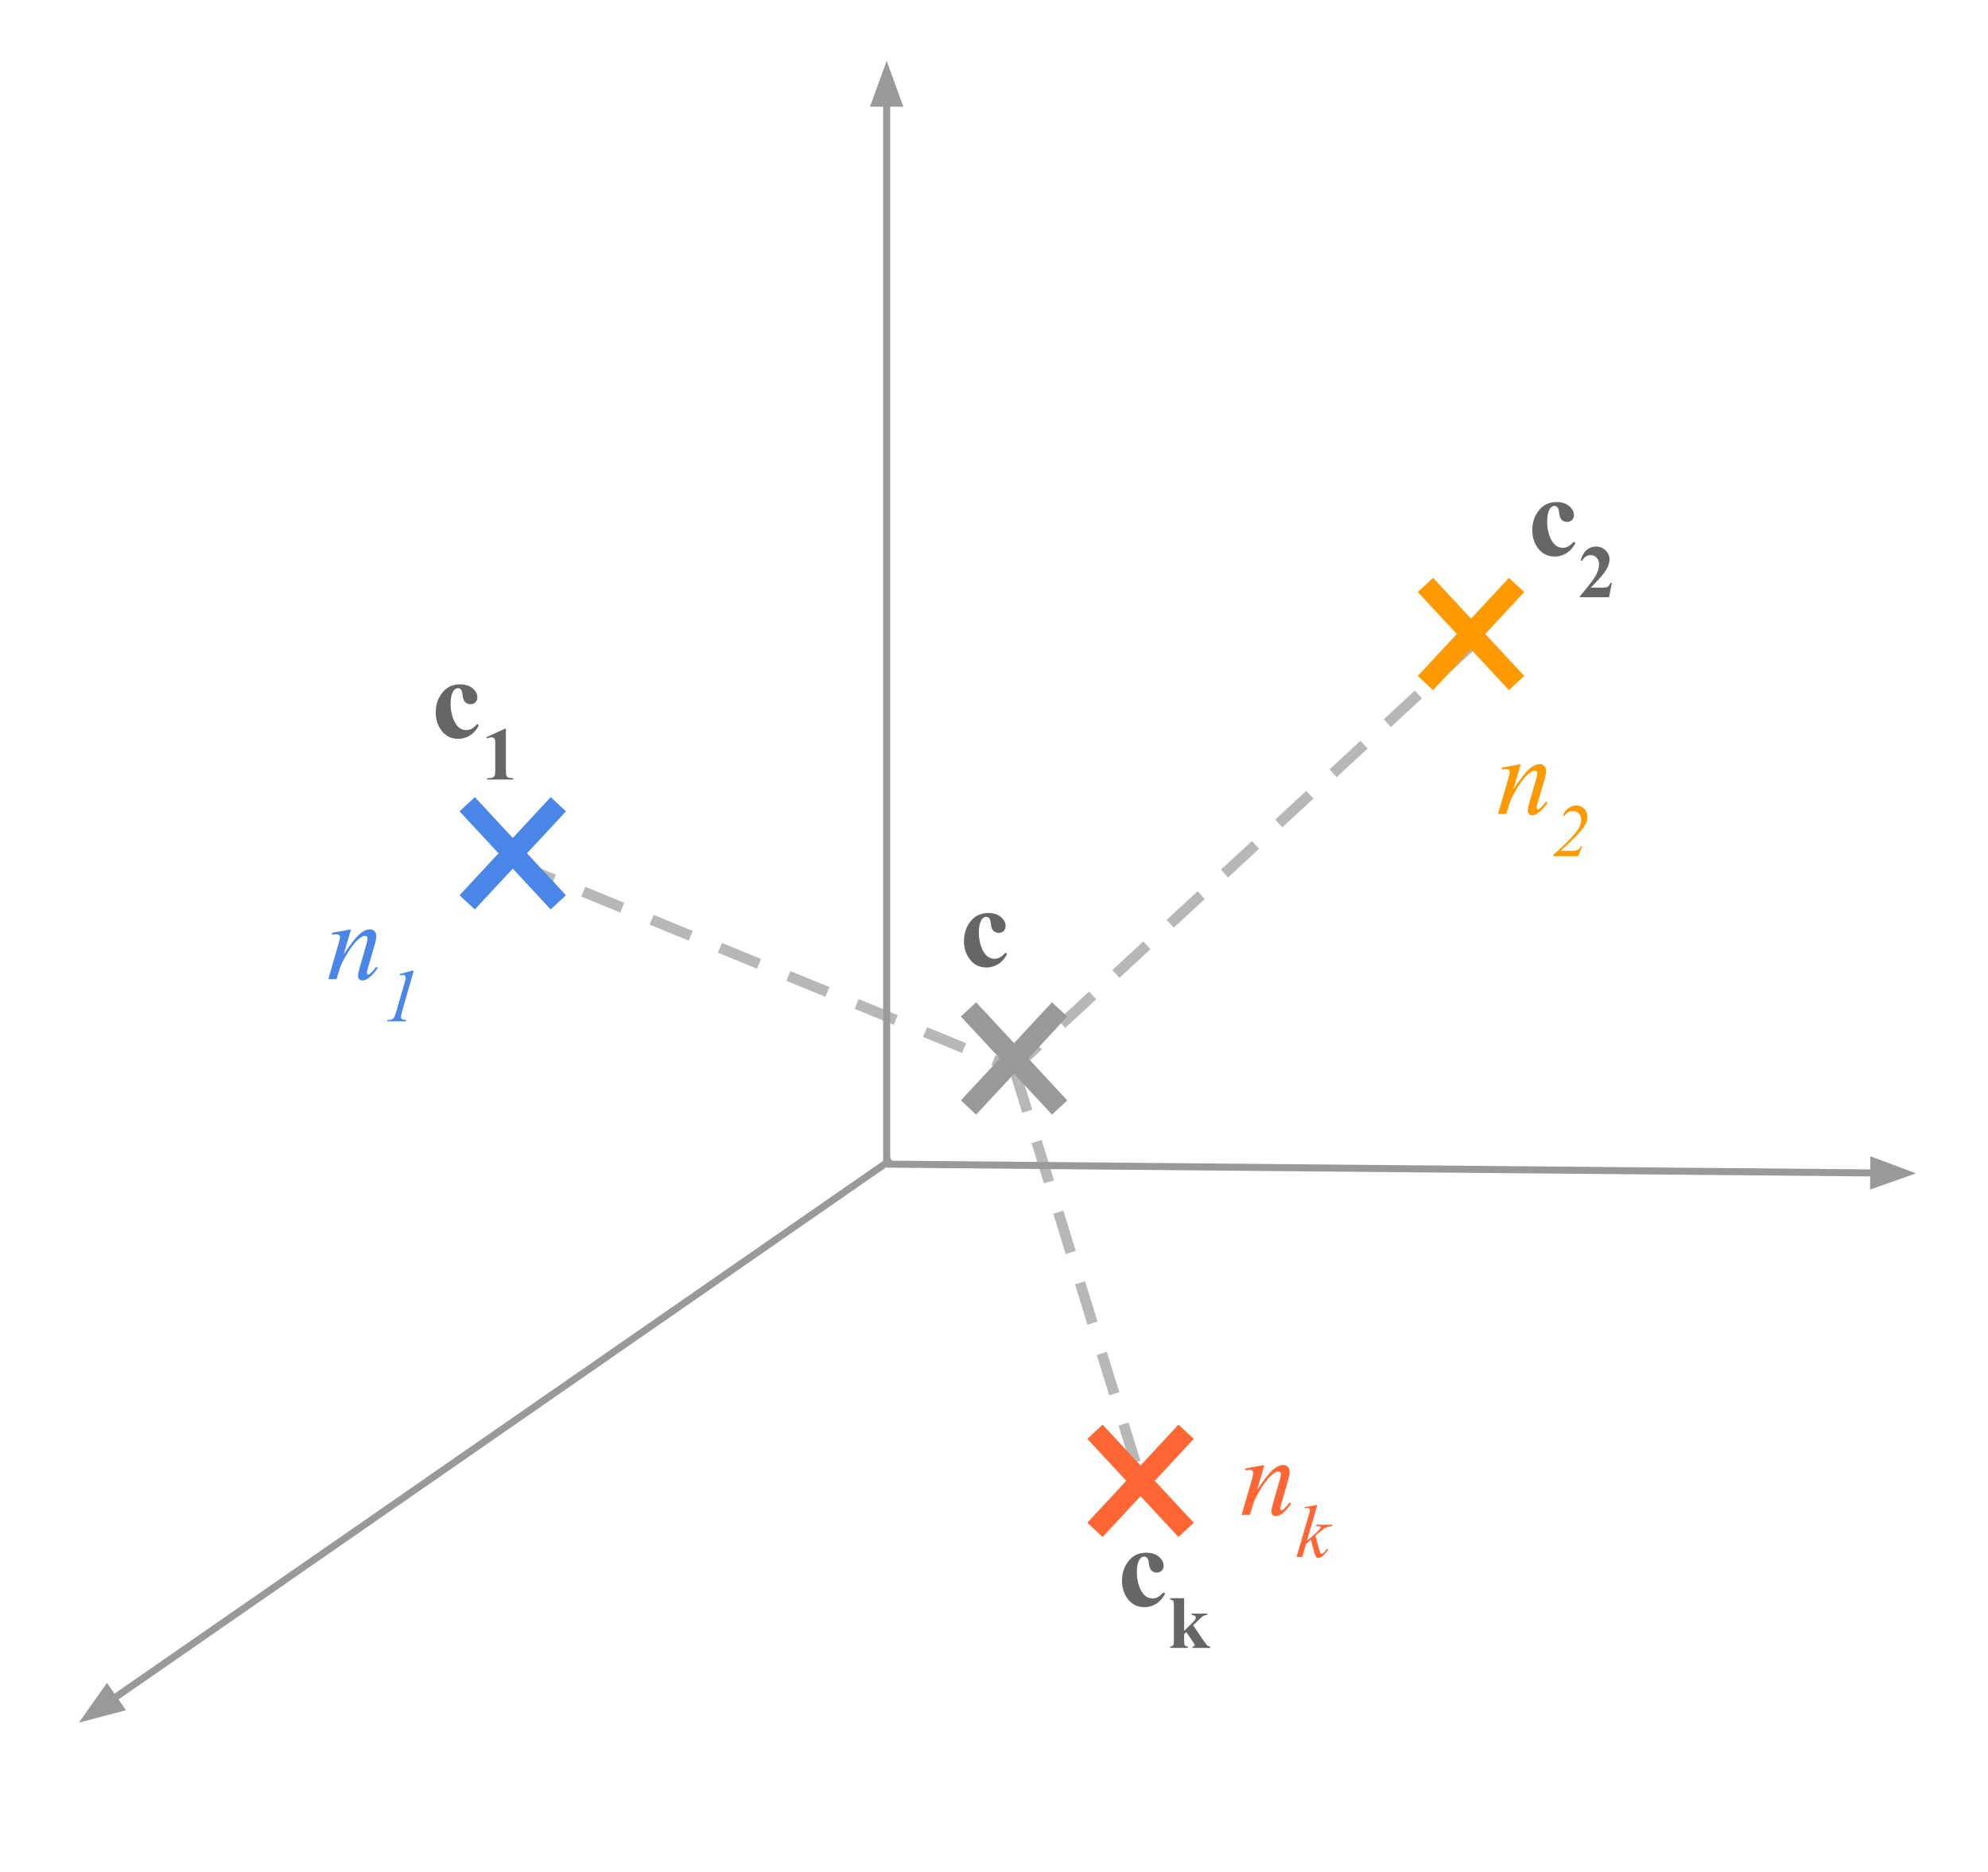
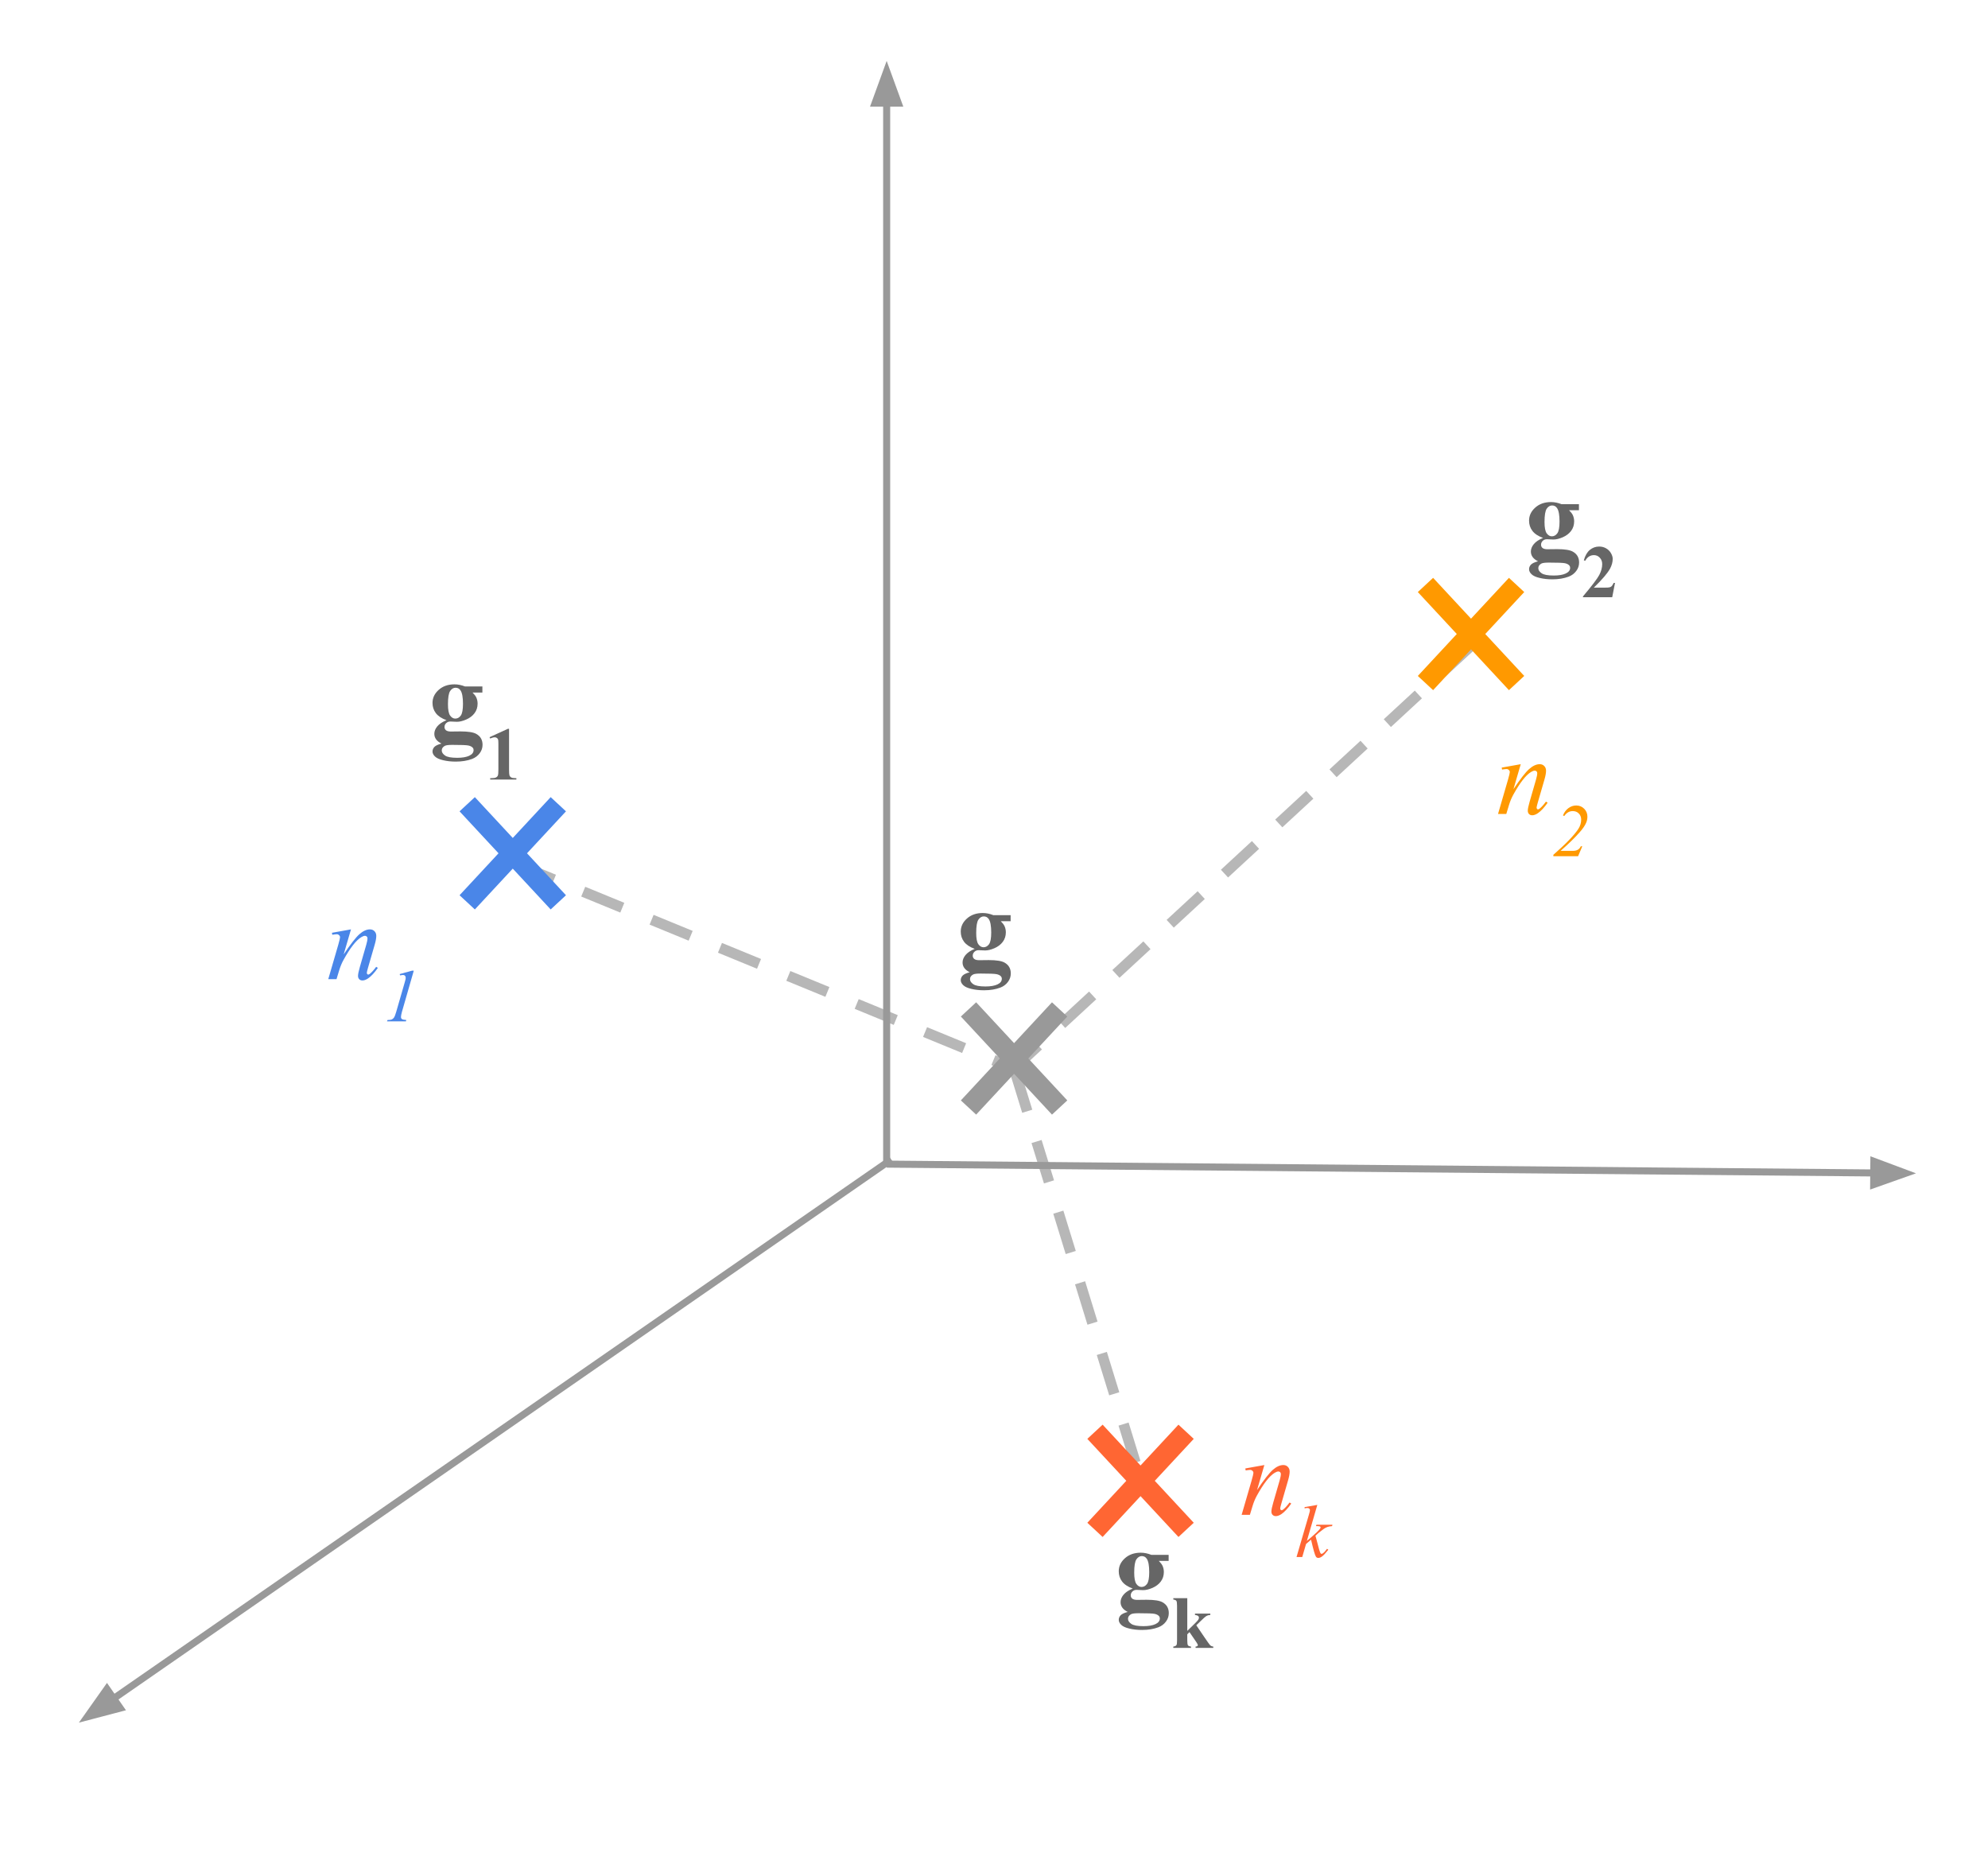
<svg xmlns="http://www.w3.org/2000/svg" version="1.1" viewBox="0.0 0.0 564.866 531.756" fill="none" stroke="none" stroke-linecap="square" stroke-miterlimit="10">
  <clipPath id="p.0">
    <path d="m0 0l564.866 0l0 531.756l-564.866 0l0 -531.756z" clip-rule="nonzero" />
  </clipPath>
  <g clip-path="url(#p.0)">
    <path fill="#000000" fill-opacity="0.0" d="m0 0l564.866 0l0 531.756l-564.866 0z" fill-rule="evenodd" />
    <path fill="#000000" fill-opacity="0.0" d="m146.293 245.362l141.102 57.953" fill-rule="evenodd" />
    <path stroke="#b7b7b7" stroke-width="3.0" stroke-linejoin="round" stroke-linecap="butt" stroke-dasharray="12.0,9.0" d="m146.293 245.362l141.102 57.953" fill-rule="evenodd" />
    <path fill="#000000" fill-opacity="0.0" d="m418.434 183.064l-129.165 119.339" fill-rule="evenodd" />
    <path stroke="#b7b7b7" stroke-width="3.0" stroke-linejoin="round" stroke-linecap="butt" stroke-dasharray="12.0,9.0" d="m418.434 183.064l-129.165 119.339" fill-rule="evenodd" />
    <path fill="#000000" fill-opacity="0.0" d="m288.346 304.262l34.268 111.276" fill-rule="evenodd" />
    <path stroke="#b7b7b7" stroke-width="3.0" stroke-linejoin="round" stroke-linecap="butt" stroke-dasharray="12.0,9.0" d="m288.346 304.262l34.268 111.276" fill-rule="evenodd" />
    <path fill="#000000" fill-opacity="0.0" d="m251.935 330.754l0 -313.449" fill-rule="evenodd" />
    <path stroke="#999999" stroke-width="2.0" stroke-linejoin="round" stroke-linecap="butt" d="m251.935 330.754l0 -301.449" fill-rule="evenodd" />
    <path fill="#999999" stroke="#999999" stroke-width="2.0" stroke-linecap="butt" d="m255.239 29.305l-3.303 -9.076l-3.303 9.076z" fill-rule="evenodd" />
    <path fill="#000000" fill-opacity="0.0" d="m253.245 329.442l-230.835 160.0" fill-rule="evenodd" />
    <path stroke="#999999" stroke-width="2.0" stroke-linejoin="round" stroke-linecap="butt" d="m253.245 329.442l-220.972 153.164" fill-rule="evenodd" />
    <path fill="#999999" stroke="#999999" stroke-width="2.0" stroke-linecap="butt" d="m30.391 479.891l-5.578 7.885l9.341 -2.455z" fill-rule="evenodd" />
    <path fill="#000000" fill-opacity="0.0" d="m251.934 330.754l292.472 2.614" fill-rule="evenodd" />
    <path stroke="#999999" stroke-width="2.0" stroke-linejoin="round" stroke-linecap="butt" d="m251.934 330.754l280.473 2.507" fill-rule="evenodd" />
    <path fill="#999999" stroke="#999999" stroke-width="2.0" stroke-linecap="butt" d="m532.378 336.564l9.105 -3.222l-9.046 -3.384z" fill-rule="evenodd" />
    <path fill="#999999" d="m273.017 288.815l4.345 -4.036l10.774 11.598l10.774 -11.598l4.345 4.036l-11.072 11.918l11.072 11.919l-4.345 4.036l-10.774 -11.598l-10.774 11.598l-4.345 -4.036l11.072 -11.919z" fill-rule="evenodd" />
    <path fill="#000000" fill-opacity="0.0" d="m401.647 191.543l73.449 0l0 70.803l-73.449 0z" fill-rule="evenodd" />
    <path fill="#ff9900" d="m432.102 217.123l-2.078 7.109q2.922 -4.359 4.469 -5.734q1.562 -1.375 3.0 -1.375q0.781 0 1.281 0.516q0.516 0.516 0.516 1.344q0 0.938 -0.453 2.5l-1.906 6.578q-0.328 1.141 -0.328 1.391q0 0.219 0.125 0.375q0.125 0.141 0.266 0.141q0.188 0 0.453 -0.203q0.828 -0.656 1.812 -2.0l0.484 0.297q-1.453 2.078 -2.75 2.969q-0.906 0.609 -1.625 0.609q-0.578 0 -0.922 -0.359q-0.344 -0.344 -0.344 -0.938q0 -0.75 0.531 -2.578l1.812 -6.281q0.344 -1.172 0.344 -1.828q0 -0.312 -0.203 -0.5q-0.203 -0.203 -0.5 -0.203q-0.438 0 -1.047 0.375q-1.156 0.703 -2.406 2.328q-1.25 1.609 -2.641 4.125q-0.734 1.328 -1.219 2.906l-0.781 2.578l-2.344 0l2.844 -9.781q0.5 -1.766 0.5 -2.125q0 -0.344 -0.281 -0.594q-0.266 -0.266 -0.672 -0.266q-0.188 0 -0.656 0.062l-0.594 0.094l-0.094 -0.562l5.406 -0.969z" fill-rule="nonzero" />
    <path fill="#ff9900" d="m448.399 243.263l-7.031 0l0 -0.391q5.375 -4.703 7.109 -7.375q0.797 -1.25 0.797 -2.609q0 -1.078 -0.672 -1.75q-0.656 -0.688 -1.719 -0.688q-1.469 0 -2.422 1.406l-0.359 -0.172q0.531 -1.344 1.547 -2.078q1.031 -0.75 2.219 -0.75q1.344 0 2.25 0.922q0.922 0.922 0.922 2.234q0 0.906 -0.328 1.688q-0.5 1.219 -1.844 2.734q-2.031 2.312 -5.438 5.312l3.531 0q0.859 0 1.406 -0.344q0.562 -0.359 0.797 -0.953l0.422 0l-1.188 2.812z" fill-rule="nonzero" />
    <path fill="#000000" fill-opacity="0.0" d="m328.199 390.671l73.449 0l0 70.803l-73.449 0z" fill-rule="evenodd" />
    <path fill="#ff6633" d="m359.253 416.25l-2.078 7.109q2.922 -4.359 4.469 -5.734q1.562 -1.375 3.0 -1.375q0.781 0 1.281 0.516q0.516 0.516 0.516 1.344q0 0.938 -0.453 2.5l-1.906 6.578q-0.328 1.141 -0.328 1.391q0 0.219 0.125 0.375q0.125 0.141 0.266 0.141q0.188 0 0.453 -0.203q0.828 -0.656 1.812 -2.0l0.484 0.297q-1.453 2.078 -2.75 2.969q-0.906 0.609 -1.625 0.609q-0.578 0 -0.922 -0.359q-0.344 -0.344 -0.344 -0.938q0 -0.75 0.531 -2.578l1.812 -6.281q0.344 -1.172 0.344 -1.828q0 -0.312 -0.203 -0.5q-0.203 -0.203 -0.5 -0.203q-0.438 0 -1.047 0.375q-1.156 0.703 -2.406 2.328q-1.25 1.609 -2.641 4.125q-0.734 1.328 -1.219 2.906l-0.781 2.578l-2.344 0l2.844 -9.781q0.5 -1.766 0.5 -2.125q0 -0.344 -0.281 -0.594q-0.266 -0.266 -0.672 -0.266q-0.188 0 -0.656 0.062l-0.594 0.094l-0.094 -0.562l5.406 -0.969z" fill-rule="nonzero" />
    <path fill="#ff6633" d="m374.3 427.578l-2.969 10.234l1.188 -1.0q1.953 -1.656 2.531 -2.438q0.188 -0.266 0.188 -0.406q0 -0.094 -0.062 -0.172q-0.062 -0.078 -0.25 -0.125q-0.172 -0.062 -0.625 -0.062l-0.375 0l0.125 -0.391l4.547 0l-0.109 0.391q-0.781 0.047 -1.344 0.25q-0.562 0.203 -1.094 0.594q-1.062 0.781 -1.391 1.078l-0.891 0.797q0.219 0.75 0.562 2.094q0.562 2.234 0.75 2.641q0.203 0.422 0.406 0.422q0.188 0 0.422 -0.172q0.547 -0.406 1.156 -1.266l0.359 0.266q-1.125 1.422 -1.734 1.875q-0.609 0.453 -1.109 0.453q-0.438 0 -0.672 -0.344q-0.422 -0.609 -1.391 -4.844l-1.422 1.234l-1.078 3.703l-1.625 0l3.469 -11.875l0.281 -1.016q0.062 -0.266 0.062 -0.453q0 -0.25 -0.203 -0.422q-0.188 -0.172 -0.547 -0.172q-0.25 0 -0.766 0.109l0 -0.359l3.609 -0.625z" fill-rule="nonzero" />
    <path fill="#4a86e8" d="m130.577 230.52l4.345 -4.036l10.774 11.598l10.774 -11.598l4.345 4.036l-11.072 11.919l11.072 11.919l-4.345 4.036l-10.774 -11.598l-10.774 11.598l-4.345 -4.036l11.072 -11.919z" fill-rule="evenodd" />
    <path fill="#ff6633" d="m308.952 408.815l4.345 -4.036l10.774 11.598l10.774 -11.598l4.345 4.036l-11.072 11.918l11.072 11.919l-4.345 4.036l-10.774 -11.598l-10.774 11.598l-4.345 -4.036l11.072 -11.919z" fill-rule="evenodd" />
    <path fill="#ff9900" d="m402.855 168.215l4.345 -4.036l10.774 11.598l10.774 -11.598l4.345 4.036l-11.072 11.919l11.072 11.918l-4.345 4.036l-10.774 -11.598l-10.774 11.598l-4.345 -4.036l11.072 -11.918z" fill-rule="evenodd" />
    <path fill="#000000" fill-opacity="0.0" d="m293.886 416.48l73.449 0l0 70.803l-73.449 0z" fill-rule="evenodd" />
-     <path fill="#666666" d="m330.578 452.434l0.484 0.375q-1.031 1.938 -2.578 2.891q-1.531 0.938 -3.266 0.938q-2.922 0 -4.672 -2.203q-1.75 -2.203 -1.75 -5.297q0 -2.984 1.594 -5.25q1.922 -2.734 5.297 -2.734q2.266 0 3.594 1.141q1.344 1.141 1.344 2.547q0 0.891 -0.547 1.422q-0.531 0.531 -1.406 0.531q-0.922 0 -1.531 -0.609q-0.594 -0.609 -0.734 -2.172q-0.094 -0.984 -0.453 -1.375q-0.359 -0.391 -0.844 -0.391q-0.75 0 -1.281 0.797q-0.812 1.203 -0.812 3.688q0 2.062 0.656 3.953q0.656 1.875 1.797 2.797q0.859 0.672 2.031 0.672q0.766 0 1.453 -0.359q0.688 -0.359 1.625 -1.359z" fill-rule="nonzero" />
-     <path fill="#666666" d="m336.453 454.075l0 9.297l2.266 -2.219q0.703 -0.688 0.875 -0.984q0.172 -0.297 0.172 -0.578q0 -0.281 -0.234 -0.469q-0.234 -0.188 -0.891 -0.281l0 -0.375l4.359 0l0 0.375q-0.625 0.031 -1.094 0.297q-0.469 0.266 -1.828 1.609l-1.062 1.031l2.281 3.359q1.391 2.047 1.641 2.297q0.359 0.344 0.906 0.391l0 0.375l-5.031 0l0 -0.375q0.328 0 0.484 -0.125q0.156 -0.125 0.156 -0.266q0 -0.25 -0.438 -0.891l-1.938 -2.828l-0.625 0.625l0 1.75q0 1.109 0.203 1.391q0.219 0.266 0.859 0.344l0 0.375l-5.031 0l0 -0.375q0.625 -0.062 0.875 -0.391q0.188 -0.234 0.188 -1.344l0 -9.891q0 -1.109 -0.203 -1.375q-0.203 -0.281 -0.859 -0.359l0 -0.391l3.969 0z" fill-rule="nonzero" />
+     <path fill="#666666" d="m327.132 441.763l4.922 0l0 1.719l-2.797 0q0.766 0.766 1.062 1.391q0.375 0.844 0.375 1.766q0 1.562 -0.875 2.719q-0.859 1.141 -2.359 1.797q-1.484 0.641 -2.641 0.641q-0.094 0 -1.875 -0.078q-0.703 0 -1.188 0.469q-0.469 0.453 -0.469 1.094q0 0.562 0.422 0.922q0.438 0.359 1.406 0.359l2.703 -0.031q3.281 0 4.516 0.719q1.766 1.0 1.766 3.078q0 1.328 -0.812 2.406q-0.812 1.094 -2.141 1.609q-2.016 0.766 -4.641 0.766q-1.969 0 -3.594 -0.391q-1.625 -0.375 -2.328 -1.062q-0.703 -0.672 -0.703 -1.422q0 -0.719 0.531 -1.297q0.547 -0.562 2.016 -0.953q-2.031 -1.0 -2.031 -2.781q0 -1.078 0.828 -2.094q0.828 -1.016 2.625 -1.766q-2.094 -0.766 -3.031 -2.016q-0.938 -1.25 -0.938 -2.891q0 -2.141 1.75 -3.703q1.75 -1.578 4.5 -1.578q1.453 0 3.0 0.609zm-2.703 0.359q-0.906 0 -1.531 0.922q-0.625 0.906 -0.625 3.781q0 2.328 0.609 3.203q0.625 0.859 1.469 0.859q0.938 0 1.562 -0.859q0.625 -0.859 0.625 -3.344q0 -2.797 -0.703 -3.812q-0.5 -0.75 -1.406 -0.75zm-0.922 16.234q-1.594 0 -2.109 0.266q-0.891 0.484 -0.891 1.312q0 0.797 0.922 1.438q0.922 0.656 3.469 0.656q2.172 0 3.406 -0.578q1.25 -0.578 1.25 -1.625q0 -0.391 -0.234 -0.656q-0.422 -0.469 -1.281 -0.641q-0.844 -0.172 -4.531 -0.172z" fill-rule="nonzero" />
+     <path fill="#666666" d="m337.351 454.075l0 9.297l2.266 -2.219q0.703 -0.688 0.875 -0.984q0.172 -0.297 0.172 -0.578q0 -0.281 -0.234 -0.469q-0.234 -0.188 -0.891 -0.281l0 -0.375l4.359 0l0 0.375q-0.625 0.031 -1.094 0.297q-0.469 0.266 -1.828 1.609l-1.062 1.031l2.281 3.359q1.391 2.047 1.641 2.297q0.359 0.344 0.906 0.391l0 0.375l-5.031 0l0 -0.375q0.328 0 0.484 -0.125q0.156 -0.125 0.156 -0.266q0 -0.25 -0.438 -0.891l-1.938 -2.828l-0.625 0.625l0 1.75q0 1.109 0.203 1.391q0.219 0.266 0.859 0.344l0 0.375l-5.031 0l0 -0.375q0.625 -0.062 0.875 -0.391q0.188 -0.234 0.188 -1.344l0 -9.891q0 -1.109 -0.203 -1.375q-0.203 -0.281 -0.859 -0.359l0 -0.391l3.969 0z" fill-rule="nonzero" />
    <path fill="#000000" fill-opacity="0.0" d="m409.869 117.972l73.449 0l0 70.803l-73.449 0z" fill-rule="evenodd" />
-     <path fill="#666666" d="m447.16 153.926l0.484 0.375q-1.031 1.938 -2.578 2.891q-1.531 0.938 -3.266 0.938q-2.922 0 -4.672 -2.203q-1.75 -2.203 -1.75 -5.297q0 -2.984 1.594 -5.25q1.922 -2.734 5.297 -2.734q2.266 0 3.594 1.141q1.344 1.141 1.344 2.547q0 0.891 -0.547 1.422q-0.531 0.531 -1.406 0.531q-0.922 0 -1.531 -0.609q-0.594 -0.609 -0.734 -2.172q-0.094 -0.984 -0.453 -1.375q-0.359 -0.391 -0.844 -0.391q-0.75 0 -1.281 0.797q-0.812 1.203 -0.812 3.688q0 2.062 0.656 3.953q0.656 1.875 1.797 2.797q0.859 0.672 2.031 0.672q0.766 0 1.453 -0.359q0.688 -0.359 1.625 -1.359z" fill-rule="nonzero" />
-     <path fill="#666666" d="m457.191 169.692l-8.312 0l0 -0.234q3.828 -4.547 4.641 -6.109q0.828 -1.578 0.828 -3.078q0 -1.094 -0.688 -1.812q-0.672 -0.734 -1.656 -0.734q-1.594 0 -2.484 1.609l-0.391 -0.141q0.562 -2.0 1.703 -2.953q1.156 -0.953 2.656 -0.953q1.078 0 1.953 0.5q0.891 0.5 1.391 1.375q0.5 0.859 0.5 1.625q0 1.375 -0.766 2.797q-1.062 1.938 -4.594 5.375l3.047 0q1.125 0 1.453 -0.094q0.344 -0.094 0.562 -0.312q0.219 -0.219 0.578 -0.938l0.375 0l-0.797 4.078z" fill-rule="nonzero" />
+     <path fill="#666666" d="m443.715 143.255l4.922 0l0 1.719l-2.797 0q0.766 0.766 1.062 1.391q0.375 0.844 0.375 1.766q0 1.562 -0.875 2.719q-0.859 1.141 -2.359 1.797q-1.484 0.641 -2.641 0.641q-0.094 0 -1.875 -0.078q-0.703 0 -1.188 0.469q-0.469 0.453 -0.469 1.094q0 0.562 0.422 0.922q0.438 0.359 1.406 0.359l2.703 -0.031q3.281 0 4.516 0.719q1.766 1.0 1.766 3.078q0 1.328 -0.812 2.406q-0.812 1.094 -2.141 1.609q-2.016 0.766 -4.641 0.766q-1.969 0 -3.594 -0.391q-1.625 -0.375 -2.328 -1.062q-0.703 -0.672 -0.703 -1.422q0 -0.719 0.531 -1.297q0.547 -0.562 2.016 -0.953q-2.031 -1.0 -2.031 -2.781q0 -1.078 0.828 -2.094q0.828 -1.016 2.625 -1.766q-2.094 -0.766 -3.031 -2.016q-0.938 -1.25 -0.938 -2.891q0 -2.141 1.75 -3.703q1.75 -1.578 4.5 -1.578q1.453 0 3.0 0.609zm-2.703 0.359q-0.906 0 -1.531 0.922q-0.625 0.906 -0.625 3.781q0 2.328 0.609 3.203q0.625 0.859 1.469 0.859q0.938 0 1.562 -0.859q0.625 -0.859 0.625 -3.344q0 -2.797 -0.703 -3.812q-0.5 -0.75 -1.406 -0.75zm-0.922 16.234q-1.594 0 -2.109 0.266q-0.891 0.484 -0.891 1.312q0 0.797 0.922 1.438q0.922 0.656 3.469 0.656q2.172 0 3.406 -0.578q1.25 -0.578 1.25 -1.625q0 -0.391 -0.234 -0.656q-0.422 -0.469 -1.281 -0.641q-0.844 -0.172 -4.531 -0.172z" fill-rule="nonzero" />
+     <path fill="#666666" d="m458.09 169.692l-8.312 0l0 -0.234q3.828 -4.547 4.641 -6.109q0.828 -1.578 0.828 -3.078q0 -1.094 -0.688 -1.812q-0.672 -0.734 -1.656 -0.734q-1.594 0 -2.484 1.609l-0.391 -0.141q0.562 -2.0 1.703 -2.953q1.156 -0.953 2.656 -0.953q1.078 0 1.953 0.5q0.891 0.5 1.391 1.375q0.5 0.859 0.5 1.625q0 1.375 -0.766 2.797q-1.062 1.938 -4.594 5.375l3.047 0q1.125 0 1.453 -0.094q0.344 -0.094 0.562 -0.312q0.219 -0.219 0.578 -0.938l0.375 0l-0.797 4.078z" fill-rule="nonzero" />
    <path fill="#000000" fill-opacity="0.0" d="m69.274 238.477l73.449 0l0 70.803l-73.449 0z" fill-rule="evenodd" />
    <path fill="#4a86e8" d="m99.728 264.056l-2.078 7.109q2.922 -4.359 4.469 -5.734q1.562 -1.375 3.0 -1.375q0.781 0 1.281 0.516q0.516 0.516 0.516 1.344q0 0.938 -0.453 2.5l-1.906 6.578q-0.328 1.141 -0.328 1.391q0 0.219 0.125 0.375q0.125 0.141 0.266 0.141q0.188 0 0.453 -0.203q0.828 -0.656 1.812 -2.0l0.484 0.297q-1.453 2.078 -2.75 2.969q-0.906 0.609 -1.625 0.609q-0.578 0 -0.922 -0.359q-0.344 -0.344 -0.344 -0.938q0 -0.75 0.531 -2.578l1.812 -6.281q0.344 -1.172 0.344 -1.828q0 -0.312 -0.203 -0.5q-0.203 -0.203 -0.5 -0.203q-0.438 0 -1.047 0.375q-1.156 0.703 -2.406 2.328q-1.25 1.609 -2.641 4.125q-0.734 1.328 -1.219 2.906l-0.781 2.578l-2.344 0l2.844 -9.781q0.5 -1.766 0.5 -2.125q0 -0.344 -0.281 -0.594q-0.266 -0.266 -0.672 -0.266q-0.188 0 -0.656 0.062l-0.594 0.094l-0.094 -0.562l5.406 -0.969z" fill-rule="nonzero" />
    <path fill="#4a86e8" d="m117.572 275.79l-3.359 11.672q-0.281 1.031 -0.281 1.484q0 0.391 0.266 0.594q0.266 0.203 1.234 0.266l-0.094 0.391l-5.375 0l0.156 -0.391q0.844 -0.016 1.125 -0.125q0.438 -0.188 0.656 -0.5q0.344 -0.484 0.688 -1.719l2.422 -8.391q0.219 -0.75 0.234 -0.875q0.031 -0.203 0.031 -0.406q0 -0.359 -0.203 -0.562q-0.188 -0.219 -0.531 -0.219q-0.266 0 -0.844 0.125l-0.141 -0.375l3.516 -0.969l0.5 0z" fill-rule="nonzero" />
    <path fill="#000000" fill-opacity="0.0" d="m249.767 234.731l60.031 0l0 56.409l-60.031 0z" fill-rule="evenodd" />
-     <path fill="#666666" d="m285.681 270.686l0.484 0.375q-1.031 1.938 -2.578 2.891q-1.531 0.938 -3.266 0.938q-2.922 0 -4.672 -2.203q-1.75 -2.203 -1.75 -5.297q0 -2.984 1.594 -5.25q1.922 -2.734 5.297 -2.734q2.266 0 3.594 1.141q1.344 1.141 1.344 2.547q0 0.891 -0.547 1.422q-0.531 0.531 -1.406 0.531q-0.922 0 -1.531 -0.609q-0.594 -0.609 -0.734 -2.172q-0.094 -0.984 -0.453 -1.375q-0.359 -0.391 -0.844 -0.391q-0.75 0 -1.281 0.797q-0.812 1.203 -0.812 3.688q0 2.062 0.656 3.953q0.656 1.875 1.797 2.797q0.859 0.672 2.031 0.672q0.766 0 1.453 -0.359q0.688 -0.359 1.625 -1.359z" fill-rule="nonzero" />
+     <path fill="#666666" d="m282.236 260.014l4.922 0l0 1.719l-2.797 0q0.766 0.766 1.062 1.391q0.375 0.844 0.375 1.766q0 1.562 -0.875 2.719q-0.859 1.141 -2.359 1.797q-1.484 0.641 -2.641 0.641q-0.094 0 -1.875 -0.078q-0.703 0 -1.188 0.469q-0.469 0.453 -0.469 1.094q0 0.562 0.422 0.922q0.438 0.359 1.406 0.359l2.703 -0.031q3.281 0 4.516 0.719q1.766 1.0 1.766 3.078q0 1.328 -0.812 2.406q-0.812 1.094 -2.141 1.609q-2.016 0.766 -4.641 0.766q-1.969 0 -3.594 -0.391q-1.625 -0.375 -2.328 -1.062q-0.703 -0.672 -0.703 -1.422q0 -0.719 0.531 -1.297q0.547 -0.562 2.016 -0.953q-2.031 -1.0 -2.031 -2.781q0 -1.078 0.828 -2.094q0.828 -1.016 2.625 -1.766q-2.094 -0.766 -3.031 -2.016q-0.938 -1.25 -0.938 -2.891q0 -2.141 1.75 -3.703q1.75 -1.578 4.5 -1.578q1.453 0 3.0 0.609zm-2.703 0.359q-0.906 0 -1.531 0.922q-0.625 0.906 -0.625 3.781q0 2.328 0.609 3.203q0.625 0.859 1.469 0.859q0.938 0 1.562 -0.859q0.625 -0.859 0.625 -3.344q0 -2.797 -0.703 -3.812q-0.5 -0.75 -1.406 -0.75zm-0.922 16.234q-1.594 0 -2.109 0.266q-0.891 0.484 -0.891 1.312q0 0.797 0.922 1.438q0.922 0.656 3.469 0.656q2.172 0 3.406 -0.578q1.25 -0.578 1.25 -1.625q0 -0.391 -0.234 -0.656q-0.422 -0.469 -1.281 -0.641q-0.844 -0.172 -4.531 -0.172z" fill-rule="nonzero" />
    <path fill="#000000" fill-opacity="0.0" d="m98.298 169.761l73.449 0l0 70.803l-73.449 0z" fill-rule="evenodd" />
-     <path fill="#666666" d="m135.589 205.715l0.484 0.375q-1.031 1.938 -2.578 2.891q-1.531 0.938 -3.266 0.938q-2.922 0 -4.672 -2.203q-1.75 -2.203 -1.75 -5.297q0 -2.984 1.594 -5.25q1.922 -2.734 5.297 -2.734q2.266 0 3.594 1.141q1.344 1.141 1.344 2.547q0 0.891 -0.547 1.422q-0.531 0.531 -1.406 0.531q-0.922 0 -1.531 -0.609q-0.594 -0.609 -0.734 -2.172q-0.094 -0.984 -0.453 -1.375q-0.359 -0.391 -0.844 -0.391q-0.75 0 -1.281 0.797q-0.812 1.203 -0.812 3.688q0 2.062 0.656 3.953q0.656 1.875 1.797 2.797q0.859 0.672 2.031 0.672q0.766 0 1.453 -0.359q0.688 -0.359 1.625 -1.359z" fill-rule="nonzero" />
-     <path fill="#666666" d="m143.745 207.075l0 11.547q0 1.297 0.109 1.656q0.109 0.359 0.469 0.594q0.375 0.219 1.172 0.219l0.328 0l0 0.391l-7.438 0l0 -0.391l0.375 0q0.906 0 1.281 -0.203q0.391 -0.203 0.531 -0.562q0.141 -0.375 0.141 -1.703l0 -7.328q0 -0.969 -0.094 -1.219q-0.094 -0.25 -0.359 -0.422q-0.25 -0.172 -0.578 -0.172q-0.531 0 -1.297 0.344l-0.188 -0.375l5.203 -2.375l0.344 0z" fill-rule="nonzero" />
+     <path fill="#666666" d="m132.143 195.044l4.922 0l0 1.719l-2.797 0q0.766 0.766 1.062 1.391q0.375 0.844 0.375 1.766q0 1.562 -0.875 2.719q-0.859 1.141 -2.359 1.797q-1.484 0.641 -2.641 0.641q-0.094 0 -1.875 -0.078q-0.703 0 -1.188 0.469q-0.469 0.453 -0.469 1.094q0 0.562 0.422 0.922q0.438 0.359 1.406 0.359l2.703 -0.031q3.281 0 4.516 0.719q1.766 1.0 1.766 3.078q0 1.328 -0.812 2.406q-0.812 1.094 -2.141 1.609q-2.016 0.766 -4.641 0.766q-1.969 0 -3.594 -0.391q-1.625 -0.375 -2.328 -1.062q-0.703 -0.672 -0.703 -1.422q0 -0.719 0.531 -1.297q0.547 -0.562 2.016 -0.953q-2.031 -1.0 -2.031 -2.781q0 -1.078 0.828 -2.094q0.828 -1.016 2.625 -1.766q-2.094 -0.766 -3.031 -2.016q-0.938 -1.25 -0.938 -2.891q0 -2.141 1.75 -3.703q1.75 -1.578 4.5 -1.578q1.453 0 3.0 0.609zm-2.703 0.359q-0.906 0 -1.531 0.922q-0.625 0.906 -0.625 3.781q0 2.328 0.609 3.203q0.625 0.859 1.469 0.859q0.938 0 1.562 -0.859q0.625 -0.859 0.625 -3.344q0 -2.797 -0.703 -3.812q-0.5 -0.75 -1.406 -0.75zm-0.922 16.234q-1.594 0 -2.109 0.266q-0.891 0.484 -0.891 1.312q0 0.797 0.922 1.438q0.922 0.656 3.469 0.656q2.172 0 3.406 -0.578q1.25 -0.578 1.25 -1.625q0 -0.391 -0.234 -0.656q-0.422 -0.469 -1.281 -0.641q-0.844 -0.172 -4.531 -0.172z" fill-rule="nonzero" />
+     <path fill="#666666" d="m144.643 207.075l0 11.547q0 1.297 0.109 1.656q0.109 0.359 0.469 0.594q0.375 0.219 1.172 0.219l0.328 0l0 0.391l-7.438 0l0 -0.391l0.375 0q0.906 0 1.281 -0.203q0.391 -0.203 0.531 -0.562q0.141 -0.375 0.141 -1.703l0 -7.328q0 -0.969 -0.094 -1.219q-0.094 -0.25 -0.359 -0.422q-0.25 -0.172 -0.578 -0.172q-0.531 0 -1.297 0.344l-0.188 -0.375l5.203 -2.375l0.344 0z" fill-rule="nonzero" />
  </g>
</svg>
